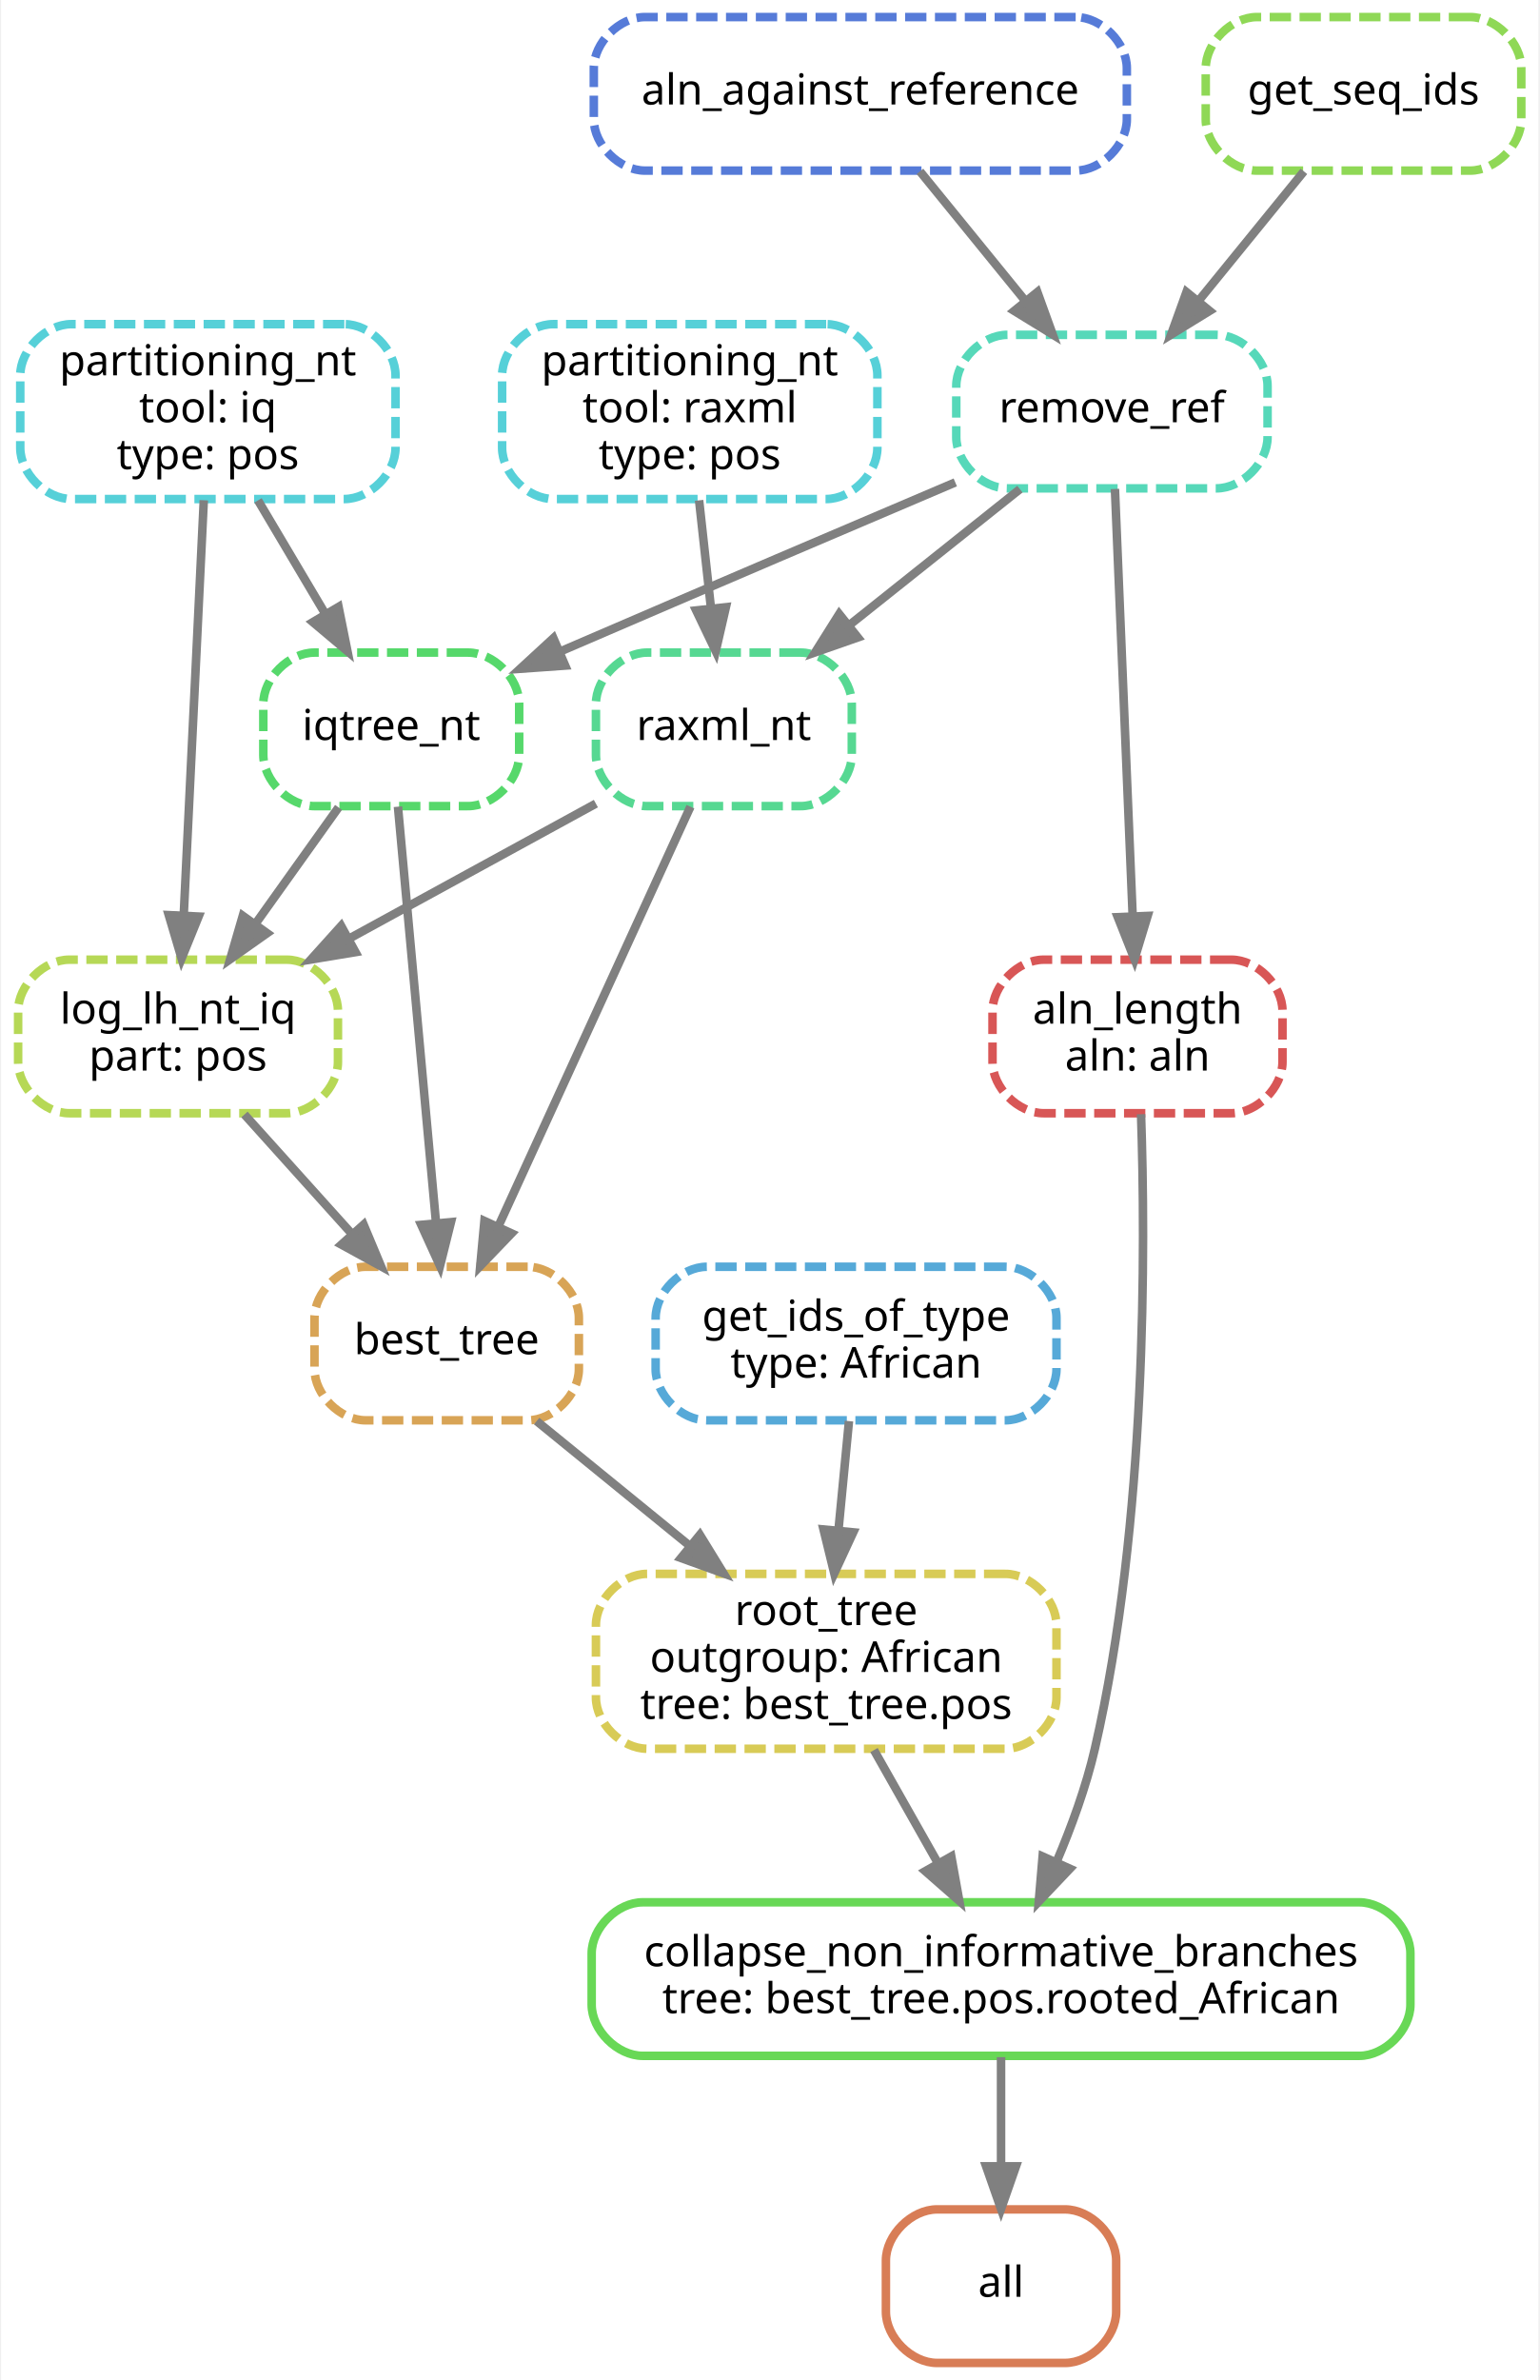
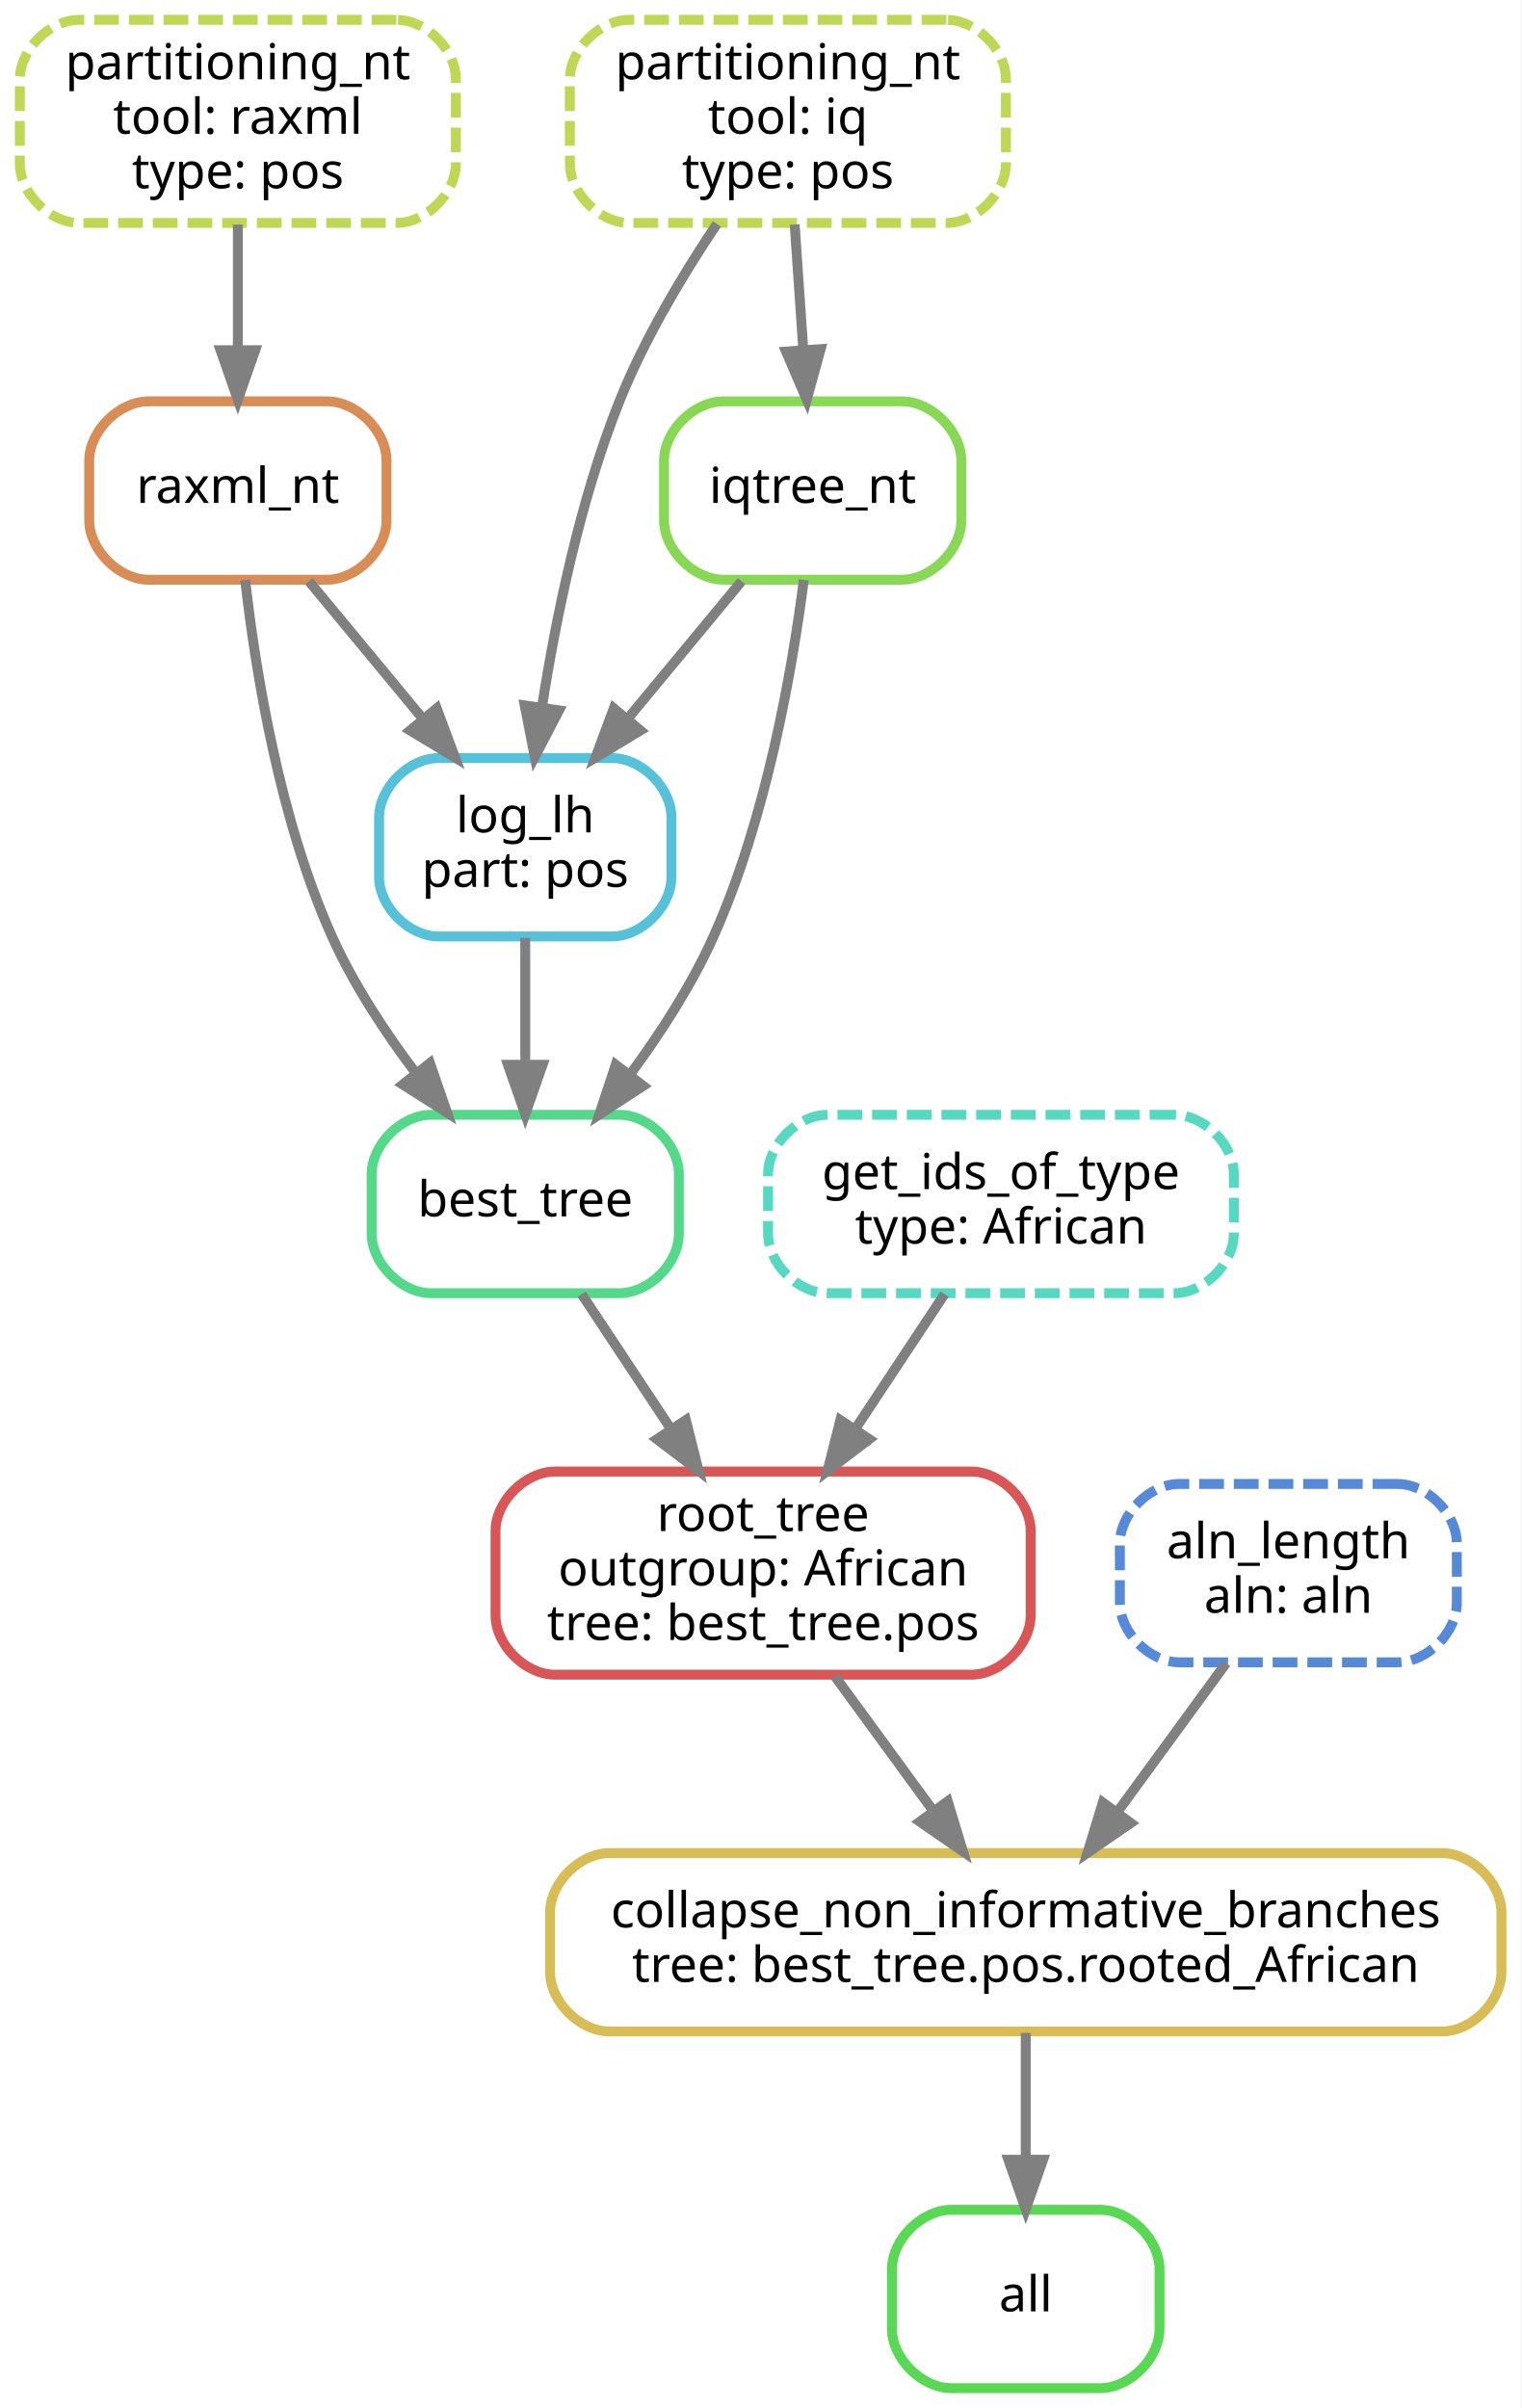
- <svg xmlns="http://www.w3.org/2000/svg" width="361pt" height="558pt" viewBox="0.00 0.00 360.50 558.00">
-   <g id="graph0" class="graph" transform="scale(1 1) rotate(0) translate(4 554)">
-     <polygon fill="white" stroke="transparent" points="-4,4 -4,-554 356.5,-554 356.5,4 -4,4" />
+ <svg xmlns="http://www.w3.org/2000/svg" width="307pt" height="486pt" viewBox="0.00 0.00 307.00 486.00">
+   <g id="graph0" class="graph" transform="scale(1 1) rotate(0) translate(4 482)">
+     <polygon fill="white" stroke="transparent" points="-4,4 -4,-482 303,-482 303,4 -4,4" />
    <g id="node1" class="node">
-       <path fill="none" stroke="#d87d56" stroke-width="2" d="M245.5,-36C245.5,-36 215.5,-36 215.5,-36 209.5,-36 203.5,-30 203.5,-24 203.5,-24 203.5,-12 203.5,-12 203.5,-6 209.5,0 215.5,0 215.5,0 245.5,0 245.5,0 251.5,0 257.5,-6 257.5,-12 257.5,-12 257.5,-24 257.5,-24 257.5,-30 251.5,-36 245.5,-36" />
-       <text text-anchor="middle" x="230.5" y="-15.5" font-family="sans" font-size="10.00">all</text>
+       <path fill="none" stroke="#59d856" stroke-width="2" d="M218,-36C218,-36 188,-36 188,-36 182,-36 176,-30 176,-24 176,-24 176,-12 176,-12 176,-6 182,0 188,0 188,0 218,0 218,0 224,0 230,-6 230,-12 230,-12 230,-24 230,-24 230,-30 224,-36 218,-36" />
+       <text text-anchor="middle" x="203" y="-15.5" font-family="sans" font-size="10.00">all</text>
    </g>
    <g id="node2" class="node">
-       <path fill="none" stroke="#68d856" stroke-width="2" d="M314.5,-108C314.5,-108 146.5,-108 146.5,-108 140.5,-108 134.5,-102 134.5,-96 134.5,-96 134.5,-84 134.5,-84 134.5,-78 140.5,-72 146.5,-72 146.5,-72 314.5,-72 314.5,-72 320.5,-72 326.5,-78 326.5,-84 326.5,-84 326.5,-96 326.5,-96 326.5,-102 320.5,-108 314.5,-108" />
-       <text text-anchor="middle" x="230.5" y="-93" font-family="sans" font-size="10.00">collapse_non_informative_branches</text>
-       <text text-anchor="middle" x="230.5" y="-82" font-family="sans" font-size="10.00">tree: best_tree.pos.rooted_African</text>
+       <path fill="none" stroke="#d8bc56" stroke-width="2" d="M287,-108C287,-108 119,-108 119,-108 113,-108 107,-102 107,-96 107,-96 107,-84 107,-84 107,-78 113,-72 119,-72 119,-72 287,-72 287,-72 293,-72 299,-78 299,-84 299,-84 299,-96 299,-96 299,-102 293,-108 287,-108" />
+       <text text-anchor="middle" x="203" y="-93" font-family="sans" font-size="10.00">collapse_non_informative_branches</text>
+       <text text-anchor="middle" x="203" y="-82" font-family="sans" font-size="10.00">tree: best_tree.pos.rooted_African</text>
    </g>
    <g id="edge1" class="edge">
-       <path fill="none" stroke="grey" stroke-width="2" d="M230.5,-71.7C230.5,-63.98 230.5,-54.71 230.5,-46.11" />
-       <polygon fill="grey" stroke="grey" stroke-width="2" points="234,-46.1 230.5,-36.1 227,-46.1 234,-46.1" />
+       <path fill="none" stroke="grey" stroke-width="2" d="M203,-71.7C203,-63.98 203,-54.71 203,-46.11" />
+       <polygon fill="grey" stroke="grey" stroke-width="2" points="206.5,-46.1 203,-36.1 199.5,-46.1 206.5,-46.1" />
    </g>
    <g id="node3" class="node">
-       <path fill="none" stroke="#d8cb56" stroke-width="2" stroke-dasharray="5,2" d="M231.5,-185C231.5,-185 147.5,-185 147.5,-185 141.5,-185 135.5,-179 135.5,-173 135.5,-173 135.5,-156 135.5,-156 135.5,-150 141.5,-144 147.5,-144 147.5,-144 231.5,-144 231.5,-144 237.5,-144 243.5,-150 243.5,-156 243.5,-156 243.5,-173 243.5,-173 243.5,-179 237.5,-185 231.5,-185" />
-       <text text-anchor="middle" x="189.5" y="-173" font-family="sans" font-size="10.00">root_tree</text>
-       <text text-anchor="middle" x="189.5" y="-162" font-family="sans" font-size="10.00">outgroup: African</text>
-       <text text-anchor="middle" x="189.5" y="-151" font-family="sans" font-size="10.00">tree: best_tree.pos</text>
+       <path fill="none" stroke="#d85656" stroke-width="2" d="M192,-185C192,-185 108,-185 108,-185 102,-185 96,-179 96,-173 96,-173 96,-156 96,-156 96,-150 102,-144 108,-144 108,-144 192,-144 192,-144 198,-144 204,-150 204,-156 204,-156 204,-173 204,-173 204,-179 198,-185 192,-185" />
+       <text text-anchor="middle" x="150" y="-173" font-family="sans" font-size="10.00">root_tree</text>
+       <text text-anchor="middle" x="150" y="-162" font-family="sans" font-size="10.00">outgroup: African</text>
+       <text text-anchor="middle" x="150" y="-151" font-family="sans" font-size="10.00">tree: best_tree.pos</text>
    </g>
    <g id="edge2" class="edge">
-       <path fill="none" stroke="grey" stroke-width="2" d="M200.7,-143.69C205.35,-135.47 210.8,-125.83 215.77,-117.05" />
-       <polygon fill="grey" stroke="grey" stroke-width="2" points="218.83,-118.75 220.71,-108.32 212.74,-115.3 218.83,-118.75" />
+       <path fill="none" stroke="grey" stroke-width="2" d="M164.48,-143.69C170.61,-135.3 177.84,-125.42 184.36,-116.5" />
+       <polygon fill="grey" stroke="grey" stroke-width="2" points="187.26,-118.46 190.34,-108.32 181.61,-114.33 187.26,-118.46" />
    </g>
    <g id="node4" class="node">
-       <path fill="none" stroke="#d85656" stroke-width="2" stroke-dasharray="5,2" d="M284.5,-329C284.5,-329 240.5,-329 240.5,-329 234.5,-329 228.5,-323 228.5,-317 228.5,-317 228.5,-305 228.5,-305 228.5,-299 234.5,-293 240.5,-293 240.5,-293 284.5,-293 284.5,-293 290.5,-293 296.5,-299 296.5,-305 296.5,-305 296.5,-317 296.5,-317 296.5,-323 290.5,-329 284.5,-329" />
-       <text text-anchor="middle" x="262.5" y="-314" font-family="sans" font-size="10.00">aln_length</text>
-       <text text-anchor="middle" x="262.5" y="-303" font-family="sans" font-size="10.00">aln: aln</text>
+       <path fill="none" stroke="#568ad8" stroke-width="2" stroke-dasharray="5,2" d="M278,-182.5C278,-182.5 234,-182.5 234,-182.5 228,-182.5 222,-176.5 222,-170.5 222,-170.5 222,-158.5 222,-158.5 222,-152.5 228,-146.5 234,-146.5 234,-146.5 278,-146.5 278,-146.5 284,-146.5 290,-152.5 290,-158.5 290,-158.5 290,-170.5 290,-170.5 290,-176.5 284,-182.5 278,-182.5" />
+       <text text-anchor="middle" x="256" y="-167.5" font-family="sans" font-size="10.00">aln_length</text>
+       <text text-anchor="middle" x="256" y="-156.5" font-family="sans" font-size="10.00">aln: aln</text>
    </g>
    <g id="edge3" class="edge">
-       <path fill="none" stroke="grey" stroke-width="2" d="M263.33,-292.77C264.37,-262.31 264.77,-197.17 252.5,-144 250.44,-135.07 247.02,-125.71 243.48,-117.39" />
-       <polygon fill="grey" stroke="grey" stroke-width="2" points="246.64,-115.87 239.35,-108.18 240.25,-118.74 246.64,-115.87" />
+       <path fill="none" stroke="grey" stroke-width="2" d="M243.44,-146.32C236.91,-137.38 228.79,-126.28 221.55,-116.37" />
+       <polygon fill="grey" stroke="grey" stroke-width="2" points="224.2,-114.07 215.47,-108.06 218.55,-118.2 224.2,-114.07" />
    </g>
    <g id="node5" class="node">
-       <path fill="none" stroke="#d8a456" stroke-width="2" stroke-dasharray="5,2" d="M119.5,-257C119.5,-257 81.5,-257 81.5,-257 75.5,-257 69.5,-251 69.5,-245 69.5,-245 69.5,-233 69.5,-233 69.5,-227 75.5,-221 81.5,-221 81.5,-221 119.5,-221 119.5,-221 125.5,-221 131.5,-227 131.5,-233 131.5,-233 131.5,-245 131.5,-245 131.5,-251 125.5,-257 119.5,-257" />
-       <text text-anchor="middle" x="100.5" y="-236.5" font-family="sans" font-size="10.00">best_tree</text>
+       <path fill="none" stroke="#56d88a" stroke-width="2" d="M121,-257C121,-257 83,-257 83,-257 77,-257 71,-251 71,-245 71,-245 71,-233 71,-233 71,-227 77,-221 83,-221 83,-221 121,-221 121,-221 127,-221 133,-227 133,-233 133,-233 133,-245 133,-245 133,-251 127,-257 121,-257" />
+       <text text-anchor="middle" x="102" y="-236.5" font-family="sans" font-size="10.00">best_tree</text>
    </g>
    <g id="edge4" class="edge">
-       <path fill="none" stroke="grey" stroke-width="2" d="M121.59,-220.82C132.28,-212.11 145.5,-201.35 157.42,-191.64" />
-       <polygon fill="grey" stroke="grey" stroke-width="2" points="159.87,-194.15 165.42,-185.12 155.45,-188.72 159.87,-194.15" />
+       <path fill="none" stroke="grey" stroke-width="2" d="M113.38,-220.82C118.75,-212.7 125.31,-202.79 131.39,-193.61" />
+       <polygon fill="grey" stroke="grey" stroke-width="2" points="134.41,-195.39 137.01,-185.12 128.57,-191.53 134.41,-195.39" />
    </g>
    <g id="node6" class="node">
-       <path fill="none" stroke="#56a9d8" stroke-width="2" stroke-dasharray="5,2" d="M231.5,-257C231.5,-257 161.5,-257 161.5,-257 155.5,-257 149.5,-251 149.5,-245 149.5,-245 149.5,-233 149.5,-233 149.5,-227 155.5,-221 161.5,-221 161.5,-221 231.5,-221 231.5,-221 237.5,-221 243.5,-227 243.5,-233 243.5,-233 243.5,-245 243.5,-245 243.5,-251 237.5,-257 231.5,-257" />
-       <text text-anchor="middle" x="196.5" y="-242" font-family="sans" font-size="10.00">get_ids_of_type</text>
-       <text text-anchor="middle" x="196.5" y="-231" font-family="sans" font-size="10.00">type: African</text>
+       <path fill="none" stroke="#56d8c1" stroke-width="2" stroke-dasharray="5,2" d="M233,-257C233,-257 163,-257 163,-257 157,-257 151,-251 151,-245 151,-245 151,-233 151,-233 151,-227 157,-221 163,-221 163,-221 233,-221 233,-221 239,-221 245,-227 245,-233 245,-233 245,-245 245,-245 245,-251 239,-257 233,-257" />
+       <text text-anchor="middle" x="198" y="-242" font-family="sans" font-size="10.00">get_ids_of_type</text>
+       <text text-anchor="middle" x="198" y="-231" font-family="sans" font-size="10.00">type: African</text>
    </g>
    <g id="edge5" class="edge">
-       <path fill="none" stroke="grey" stroke-width="2" d="M194.84,-220.82C194.11,-213.2 193.22,-204 192.38,-195.32" />
-       <polygon fill="grey" stroke="grey" stroke-width="2" points="195.84,-194.74 191.39,-185.12 188.87,-195.41 195.84,-194.74" />
+       <path fill="none" stroke="grey" stroke-width="2" d="M186.62,-220.82C181.25,-212.7 174.69,-202.79 168.61,-193.61" />
+       <polygon fill="grey" stroke="grey" stroke-width="2" points="171.43,-191.53 162.99,-185.12 165.59,-195.39 171.43,-191.53" />
    </g>
    <g id="node7" class="node">
-       <path fill="none" stroke="#56d8b9" stroke-width="2" stroke-dasharray="5,2" d="M281,-475.5C281,-475.5 232,-475.5 232,-475.5 226,-475.5 220,-469.5 220,-463.5 220,-463.5 220,-451.5 220,-451.5 220,-445.5 226,-439.5 232,-439.5 232,-439.5 281,-439.5 281,-439.5 287,-439.5 293,-445.5 293,-451.5 293,-451.5 293,-463.5 293,-463.5 293,-469.5 287,-475.5 281,-475.5" />
-       <text text-anchor="middle" x="256.5" y="-455" font-family="sans" font-size="10.00">remove_ref</text>
+       <path fill="none" stroke="#56c1d8" stroke-width="2" d="M119.5,-329C119.5,-329 84.5,-329 84.5,-329 78.5,-329 72.5,-323 72.5,-317 72.5,-317 72.5,-305 72.5,-305 72.5,-299 78.5,-293 84.5,-293 84.5,-293 119.5,-293 119.5,-293 125.5,-293 131.5,-299 131.5,-305 131.5,-305 131.5,-317 131.5,-317 131.5,-323 125.5,-329 119.5,-329" />
+       <text text-anchor="middle" x="102" y="-314" font-family="sans" font-size="10.00">log_lh</text>
+       <text text-anchor="middle" x="102" y="-303" font-family="sans" font-size="10.00">part: pos</text>
    </g>
    <g id="edge6" class="edge">
-       <path fill="none" stroke="grey" stroke-width="2" d="M257.21,-439.36C258.24,-414.59 260.15,-368.55 261.37,-339.13" />
-       <polygon fill="grey" stroke="grey" stroke-width="2" points="264.87,-339.26 261.79,-329.12 257.88,-338.97 264.87,-339.26" />
+       <path fill="none" stroke="grey" stroke-width="2" d="M102,-292.7C102,-284.98 102,-275.71 102,-267.11" />
+       <polygon fill="grey" stroke="grey" stroke-width="2" points="105.5,-267.1 102,-257.1 98.5,-267.1 105.5,-267.1" />
+     </g>
+     <g id="node8" class="node">
+       <path fill="none" stroke="#d88d56" stroke-width="2" d="M62,-401C62,-401 26,-401 26,-401 20,-401 14,-395 14,-389 14,-389 14,-377 14,-377 14,-371 20,-365 26,-365 26,-365 62,-365 62,-365 68,-365 74,-371 74,-377 74,-377 74,-389 74,-389 74,-395 68,-401 62,-401" />
+       <text text-anchor="middle" x="44" y="-380.5" font-family="sans" font-size="10.00">raxml_nt</text>
+     </g>
+     <g id="edge7" class="edge">
+       <path fill="none" stroke="grey" stroke-width="2" d="M45.48,-364.94C47.57,-346.51 52.38,-316.63 63,-293 67.36,-283.31 73.69,-273.66 80,-265.31" />
+       <polygon fill="grey" stroke="grey" stroke-width="2" points="82.77,-267.45 86.22,-257.44 77.27,-263.11 82.77,-267.45" />
+     </g>
+     <g id="edge9" class="edge">
+       <path fill="none" stroke="grey" stroke-width="2" d="M58.34,-364.7C65.29,-356.3 73.77,-346.07 81.4,-336.86" />
+       <polygon fill="grey" stroke="grey" stroke-width="2" points="84.14,-339.04 87.83,-329.1 78.75,-334.57 84.14,-339.04" />
    </g>
    <g id="node9" class="node">
-       <path fill="none" stroke="#56d892" stroke-width="2" stroke-dasharray="5,2" d="M183.5,-401C183.5,-401 147.5,-401 147.5,-401 141.5,-401 135.5,-395 135.5,-389 135.5,-389 135.5,-377 135.5,-377 135.5,-371 141.5,-365 147.5,-365 147.5,-365 183.5,-365 183.5,-365 189.5,-365 195.5,-371 195.5,-377 195.5,-377 195.5,-389 195.5,-389 195.5,-395 189.5,-401 183.5,-401" />
-       <text text-anchor="middle" x="165.5" y="-380.5" font-family="sans" font-size="10.00">raxml_nt</text>
+       <path fill="none" stroke="#88d856" stroke-width="2" d="M178,-401C178,-401 142,-401 142,-401 136,-401 130,-395 130,-389 130,-389 130,-377 130,-377 130,-371 136,-365 142,-365 142,-365 178,-365 178,-365 184,-365 190,-371 190,-377 190,-377 190,-389 190,-389 190,-395 184,-401 178,-401" />
+       <text text-anchor="middle" x="160" y="-380.5" font-family="sans" font-size="10.00">iqtree_nt</text>
    </g>
-     <g id="edge15" class="edge">
-       <path fill="none" stroke="grey" stroke-width="2" d="M234.93,-439.32C222.92,-429.75 207.8,-417.7 194.73,-407.29" />
-       <polygon fill="grey" stroke="grey" stroke-width="2" points="196.91,-404.55 186.91,-401.06 192.55,-410.03 196.91,-404.55" />
+     <g id="edge8" class="edge">
+       <path fill="none" stroke="grey" stroke-width="2" d="M158.22,-364.96C155.85,-346.56 150.63,-316.7 140,-293 135.62,-283.24 129.3,-273.46 123.06,-265.01" />
+       <polygon fill="grey" stroke="grey" stroke-width="2" points="125.81,-262.84 116.93,-257.05 120.26,-267.11 125.81,-262.84" />
+     </g>
+     <g id="edge10" class="edge">
+       <path fill="none" stroke="grey" stroke-width="2" d="M145.66,-364.7C138.71,-356.3 130.23,-346.07 122.6,-336.86" />
+       <polygon fill="grey" stroke="grey" stroke-width="2" points="125.25,-334.57 116.17,-329.1 119.86,-339.04 125.25,-334.57" />
    </g>
    <g id="node10" class="node">
-       <path fill="none" stroke="#56d86b" stroke-width="2" stroke-dasharray="5,2" d="M105.5,-401C105.5,-401 69.5,-401 69.5,-401 63.5,-401 57.5,-395 57.5,-389 57.5,-389 57.5,-377 57.5,-377 57.5,-371 63.5,-365 69.5,-365 69.5,-365 105.5,-365 105.5,-365 111.5,-365 117.5,-371 117.5,-377 117.5,-377 117.5,-389 117.5,-389 117.5,-395 111.5,-401 105.5,-401" />
-       <text text-anchor="middle" x="87.5" y="-380.5" font-family="sans" font-size="10.00">iqtree_nt</text>
+       <path fill="none" stroke="#bed856" stroke-width="2" stroke-dasharray="5,2" d="M187,-478C187,-478 123,-478 123,-478 117,-478 111,-472 111,-466 111,-466 111,-449 111,-449 111,-443 117,-437 123,-437 123,-437 187,-437 187,-437 193,-437 199,-443 199,-449 199,-449 199,-466 199,-466 199,-472 193,-478 187,-478" />
+       <text text-anchor="middle" x="155" y="-466" font-family="sans" font-size="10.00">partitioning_nt</text>
+       <text text-anchor="middle" x="155" y="-455" font-family="sans" font-size="10.00">tool: iq</text>
+       <text text-anchor="middle" x="155" y="-444" font-family="sans" font-size="10.00">type: pos</text>
    </g>
-     <g id="edge17" class="edge">
-       <path fill="none" stroke="grey" stroke-width="2" d="M219.77,-440.9C195.75,-430.69 163.46,-416.92 127.06,-401.23" />
-       <polygon fill="grey" stroke="grey" stroke-width="2" points="128.29,-397.95 117.72,-397.2 125.52,-404.38 128.29,-397.95" />
+     <g id="edge11" class="edge">
+       <path fill="none" stroke="grey" stroke-width="2" d="M140.67,-436.81C133.81,-426.57 126.03,-413.59 121,-401 113.05,-381.1 108.19,-357.31 105.38,-339.33" />
+       <polygon fill="grey" stroke="grey" stroke-width="2" points="108.82,-338.63 103.92,-329.23 101.89,-339.63 108.82,-338.63" />
    </g>
-     <g id="node8" class="node">
-       <path fill="none" stroke="#b6d856" stroke-width="2" stroke-dasharray="5,2" d="M63,-329C63,-329 12,-329 12,-329 6,-329 0,-323 0,-317 0,-317 0,-305 0,-305 0,-299 6,-293 12,-293 12,-293 63,-293 63,-293 69,-293 75,-299 75,-305 75,-305 75,-317 75,-317 75,-323 69,-329 63,-329" />
-       <text text-anchor="middle" x="37.5" y="-314" font-family="sans" font-size="10.00">log_lh_nt_iq</text>
-       <text text-anchor="middle" x="37.5" y="-303" font-family="sans" font-size="10.00">part: pos</text>
+     <g id="edge13" class="edge">
+       <path fill="none" stroke="grey" stroke-width="2" d="M156.37,-436.69C156.9,-428.91 157.53,-419.84 158.11,-411.45" />
+       <polygon fill="grey" stroke="grey" stroke-width="2" points="161.61,-411.54 158.81,-401.32 154.63,-411.05 161.61,-411.54" />
    </g>
-     <g id="edge7" class="edge">
-       <path fill="none" stroke="grey" stroke-width="2" d="M53.07,-292.7C60.7,-284.22 70.02,-273.86 78.38,-264.58" />
-       <polygon fill="grey" stroke="grey" stroke-width="2" points="81.02,-266.88 85.11,-257.1 75.81,-262.2 81.02,-266.88" />
-     </g>
-     <g id="edge8" class="edge">
-       <path fill="none" stroke="grey" stroke-width="2" d="M157.66,-364.87C146.48,-340.46 125.87,-295.43 112.69,-266.64" />
-       <polygon fill="grey" stroke="grey" stroke-width="2" points="115.71,-264.83 108.37,-257.19 109.35,-267.74 115.71,-264.83" />
+     <g id="node11" class="node">
+       <path fill="none" stroke="#bed856" stroke-width="2" stroke-dasharray="5,2" d="M76,-478C76,-478 12,-478 12,-478 6,-478 0,-472 0,-466 0,-466 0,-449 0,-449 0,-443 6,-437 12,-437 12,-437 76,-437 76,-437 82,-437 88,-443 88,-449 88,-449 88,-466 88,-466 88,-472 82,-478 76,-478" />
+       <text text-anchor="middle" x="44" y="-466" font-family="sans" font-size="10.00">partitioning_nt</text>
+       <text text-anchor="middle" x="44" y="-455" font-family="sans" font-size="10.00">tool: raxml</text>
+       <text text-anchor="middle" x="44" y="-444" font-family="sans" font-size="10.00">type: pos</text>
    </g>
    <g id="edge12" class="edge">
-       <path fill="none" stroke="grey" stroke-width="2" d="M135.49,-365.59C118.22,-356.14 96.29,-344.15 77.56,-333.91" />
-       <polygon fill="grey" stroke="grey" stroke-width="2" points="79.11,-330.77 68.66,-329.04 75.75,-336.91 79.11,-330.77" />
-     </g>
-     <g id="edge9" class="edge">
-       <path fill="none" stroke="grey" stroke-width="2" d="M89.07,-364.87C91.28,-340.67 95.35,-296.21 97.99,-267.39" />
-       <polygon fill="grey" stroke="grey" stroke-width="2" points="101.5,-267.47 98.93,-257.19 94.53,-266.83 101.5,-267.47" />
-     </g>
-     <g id="edge13" class="edge">
-       <path fill="none" stroke="grey" stroke-width="2" d="M75.14,-364.7C69.27,-356.47 62.13,-346.48 55.66,-337.42" />
-       <polygon fill="grey" stroke="grey" stroke-width="2" points="58.38,-335.21 49.72,-329.1 52.68,-339.28 58.38,-335.21" />
-     </g>
-     <g id="node11" class="node">
-       <path fill="none" stroke="#567bd8" stroke-width="2" stroke-dasharray="5,2" d="M248,-550C248,-550 147,-550 147,-550 141,-550 135,-544 135,-538 135,-538 135,-526 135,-526 135,-520 141,-514 147,-514 147,-514 248,-514 248,-514 254,-514 260,-520 260,-526 260,-526 260,-538 260,-538 260,-544 254,-550 248,-550" />
-       <text text-anchor="middle" x="197.5" y="-529.5" font-family="sans" font-size="10.00">aln_against_reference</text>
-     </g>
-     <g id="edge10" class="edge">
-       <path fill="none" stroke="grey" stroke-width="2" d="M211.48,-513.82C218.83,-504.79 227.97,-493.55 236.1,-483.57" />
-       <polygon fill="grey" stroke="grey" stroke-width="2" points="239.02,-485.52 242.62,-475.56 233.59,-481.11 239.02,-485.52" />
-     </g>
-     <g id="node12" class="node">
-       <path fill="none" stroke="#8fd856" stroke-width="2" stroke-dasharray="5,2" d="M340.5,-550C340.5,-550 290.5,-550 290.5,-550 284.5,-550 278.5,-544 278.5,-538 278.5,-538 278.5,-526 278.5,-526 278.5,-520 284.5,-514 290.5,-514 290.5,-514 340.5,-514 340.5,-514 346.5,-514 352.5,-520 352.5,-526 352.5,-526 352.5,-538 352.5,-538 352.5,-544 346.5,-550 340.5,-550" />
-       <text text-anchor="middle" x="315.5" y="-529.5" font-family="sans" font-size="10.00">get_seq_ids</text>
-     </g>
-     <g id="edge11" class="edge">
-       <path fill="none" stroke="grey" stroke-width="2" d="M301.52,-513.82C294.17,-504.79 285.03,-493.55 276.9,-483.57" />
-       <polygon fill="grey" stroke="grey" stroke-width="2" points="279.41,-481.11 270.38,-475.56 273.98,-485.52 279.41,-481.11" />
-     </g>
-     <g id="node13" class="node">
-       <path fill="none" stroke="#56d0d8" stroke-width="2" stroke-dasharray="5,2" d="M76.5,-478C76.5,-478 12.5,-478 12.5,-478 6.5,-478 0.5,-472 0.5,-466 0.5,-466 0.5,-449 0.5,-449 0.5,-443 6.5,-437 12.5,-437 12.5,-437 76.5,-437 76.5,-437 82.5,-437 88.5,-443 88.5,-449 88.5,-449 88.5,-466 88.5,-466 88.5,-472 82.5,-478 76.5,-478" />
-       <text text-anchor="middle" x="44.5" y="-466" font-family="sans" font-size="10.00">partitioning_nt</text>
-       <text text-anchor="middle" x="44.5" y="-455" font-family="sans" font-size="10.00">tool: iq</text>
-       <text text-anchor="middle" x="44.5" y="-444" font-family="sans" font-size="10.00">type: pos</text>
-     </g>
-     <g id="edge14" class="edge">
-       <path fill="none" stroke="grey" stroke-width="2" d="M43.54,-436.71C42.32,-411.49 40.2,-367.76 38.83,-339.36" />
-       <polygon fill="grey" stroke="grey" stroke-width="2" points="42.32,-339.11 38.34,-329.3 35.33,-339.45 42.32,-339.11" />
-     </g>
-     <g id="edge18" class="edge">
-       <path fill="none" stroke="grey" stroke-width="2" d="M56.25,-436.69C61.12,-428.47 66.84,-418.83 72.05,-410.05" />
-       <polygon fill="grey" stroke="grey" stroke-width="2" points="75.14,-411.71 77.23,-401.32 69.12,-408.14 75.14,-411.71" />
-     </g>
-     <g id="node14" class="node">
-       <path fill="none" stroke="#56d0d8" stroke-width="2" stroke-dasharray="5,2" d="M189.5,-478C189.5,-478 125.5,-478 125.5,-478 119.5,-478 113.5,-472 113.5,-466 113.5,-466 113.5,-449 113.5,-449 113.5,-443 119.5,-437 125.5,-437 125.5,-437 189.5,-437 189.5,-437 195.5,-437 201.5,-443 201.5,-449 201.5,-449 201.5,-466 201.5,-466 201.5,-472 195.5,-478 189.5,-478" />
-       <text text-anchor="middle" x="157.5" y="-466" font-family="sans" font-size="10.00">partitioning_nt</text>
-       <text text-anchor="middle" x="157.5" y="-455" font-family="sans" font-size="10.00">tool: raxml</text>
-       <text text-anchor="middle" x="157.5" y="-444" font-family="sans" font-size="10.00">type: pos</text>
-     </g>
-     <g id="edge16" class="edge">
-       <path fill="none" stroke="grey" stroke-width="2" d="M159.69,-436.69C160.54,-428.91 161.55,-419.84 162.47,-411.45" />
-       <polygon fill="grey" stroke="grey" stroke-width="2" points="165.97,-411.64 163.59,-401.32 159.01,-410.88 165.97,-411.64" />
+       <path fill="none" stroke="grey" stroke-width="2" d="M44,-436.69C44,-428.91 44,-419.84 44,-411.45" />
+       <polygon fill="grey" stroke="grey" stroke-width="2" points="47.5,-411.32 44,-401.32 40.5,-411.32 47.5,-411.32" />
    </g>
  </g>
</svg>
